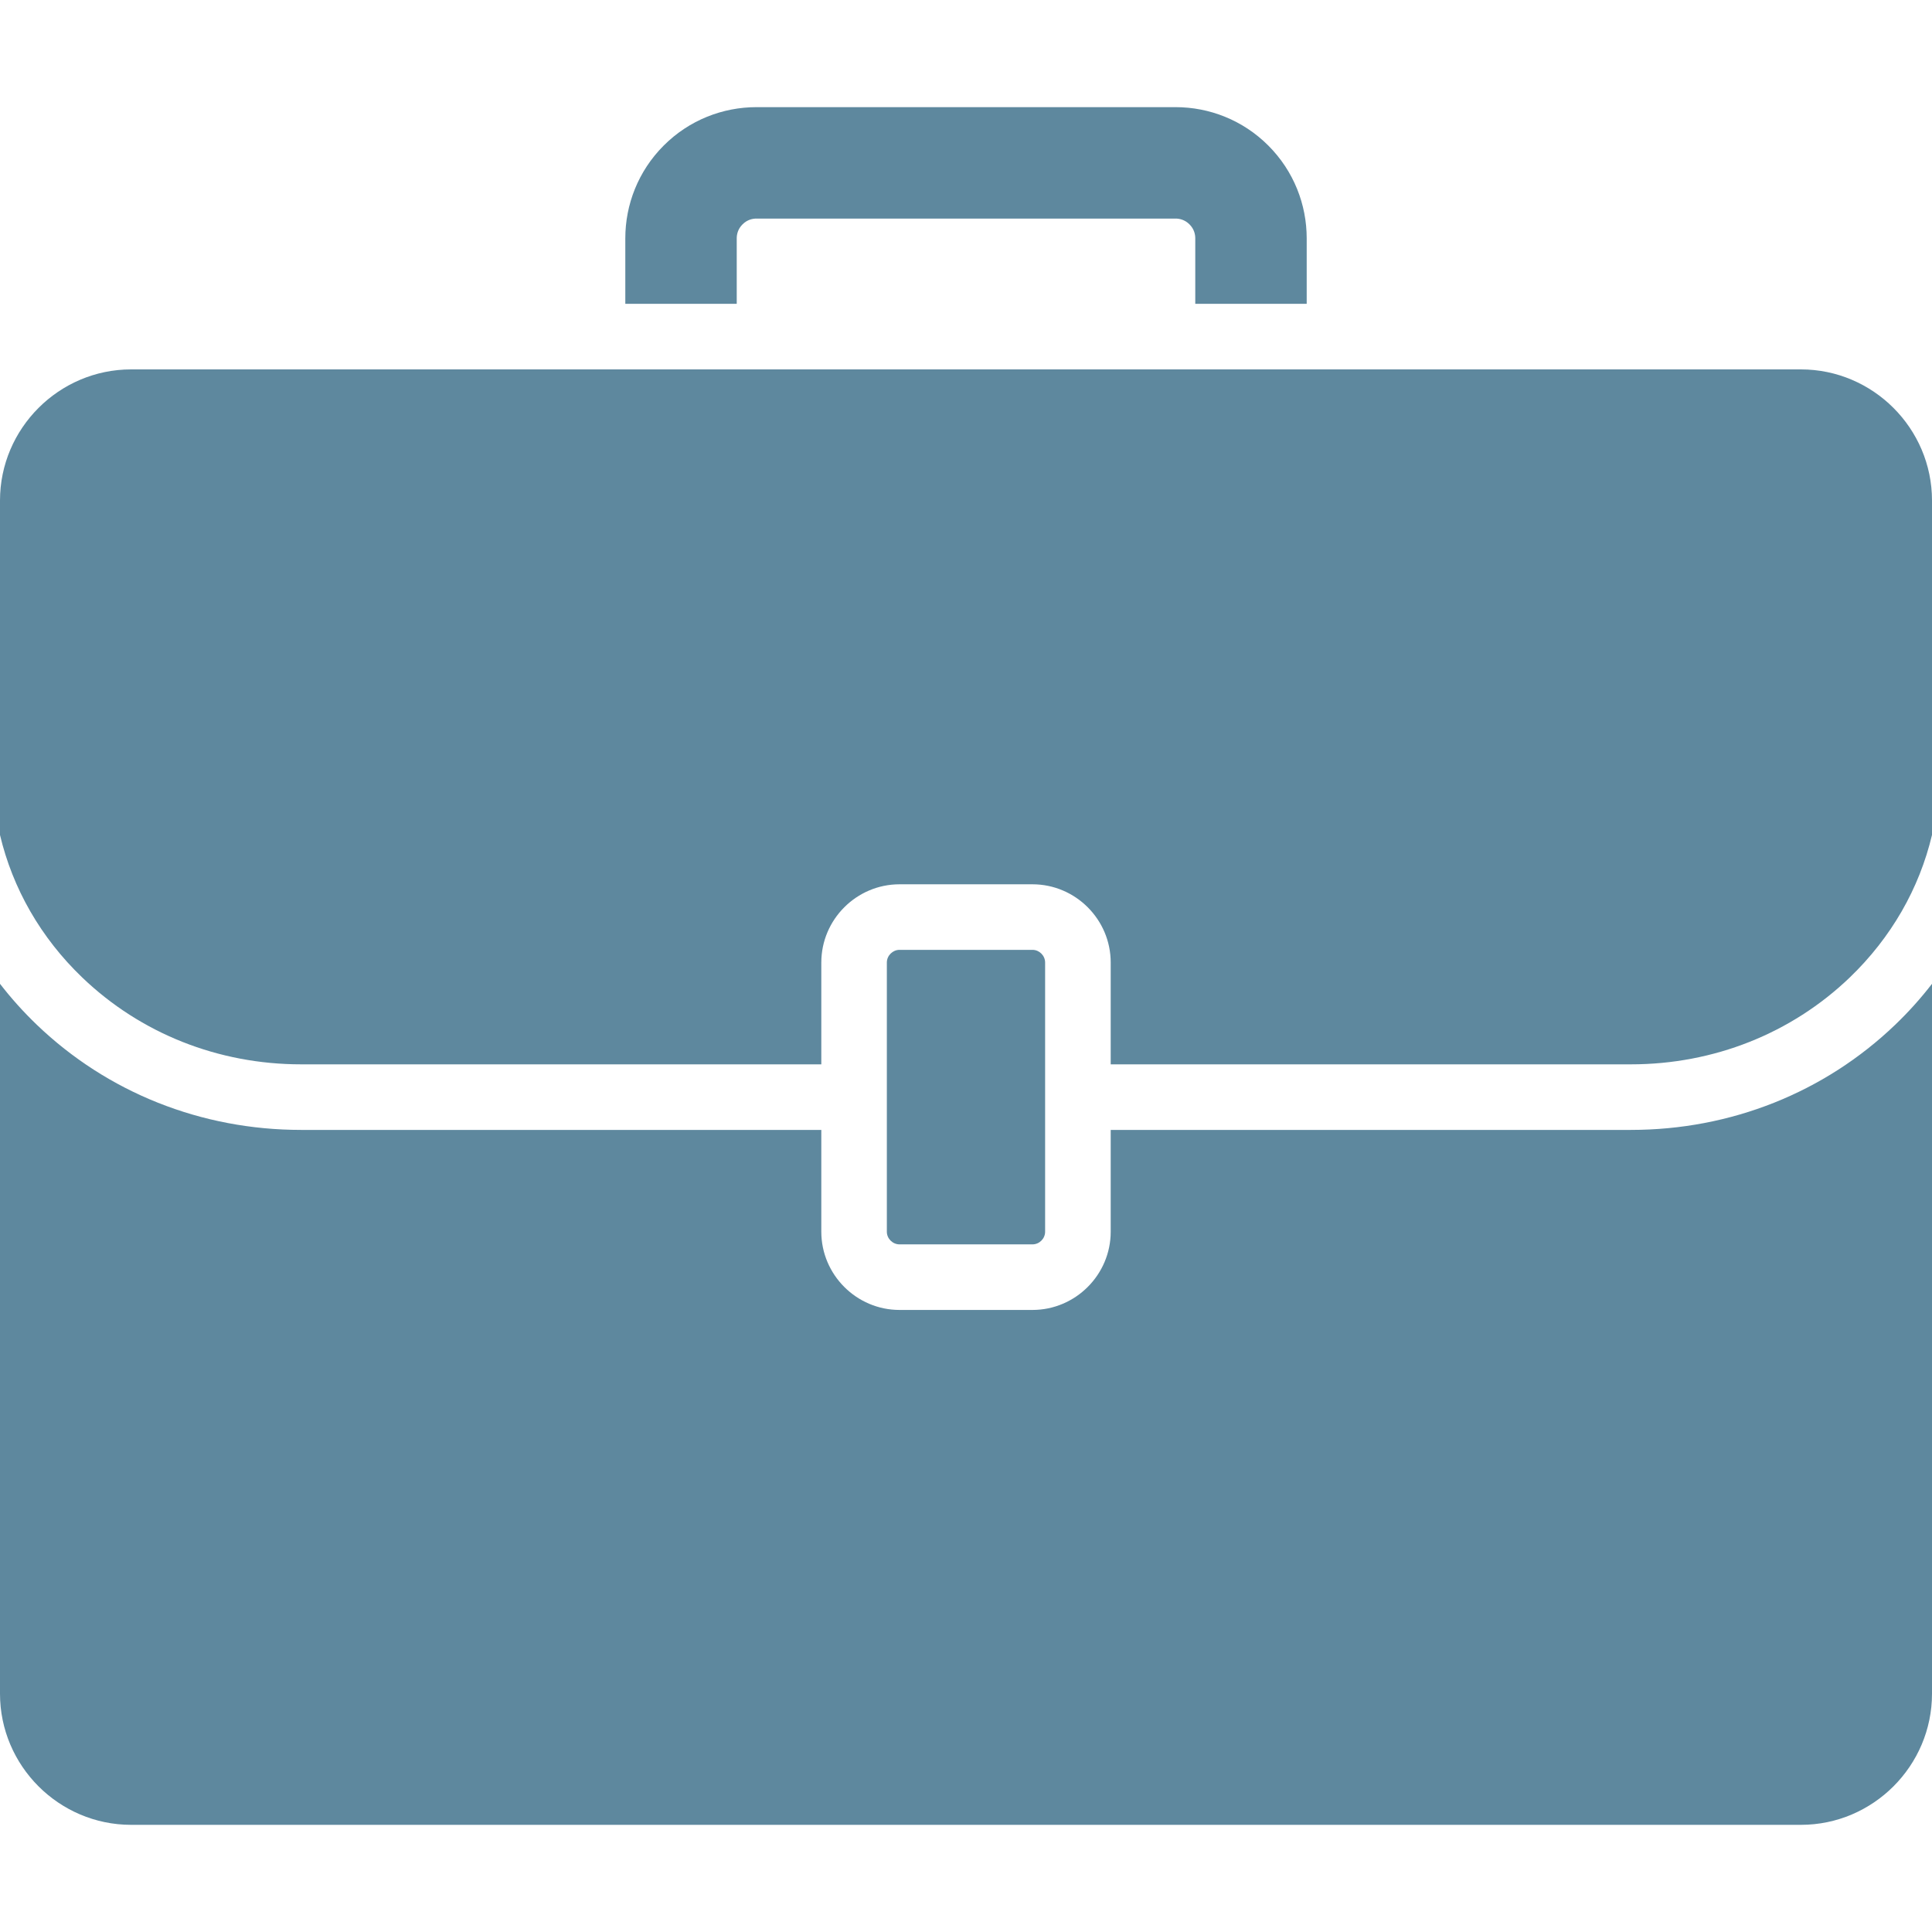
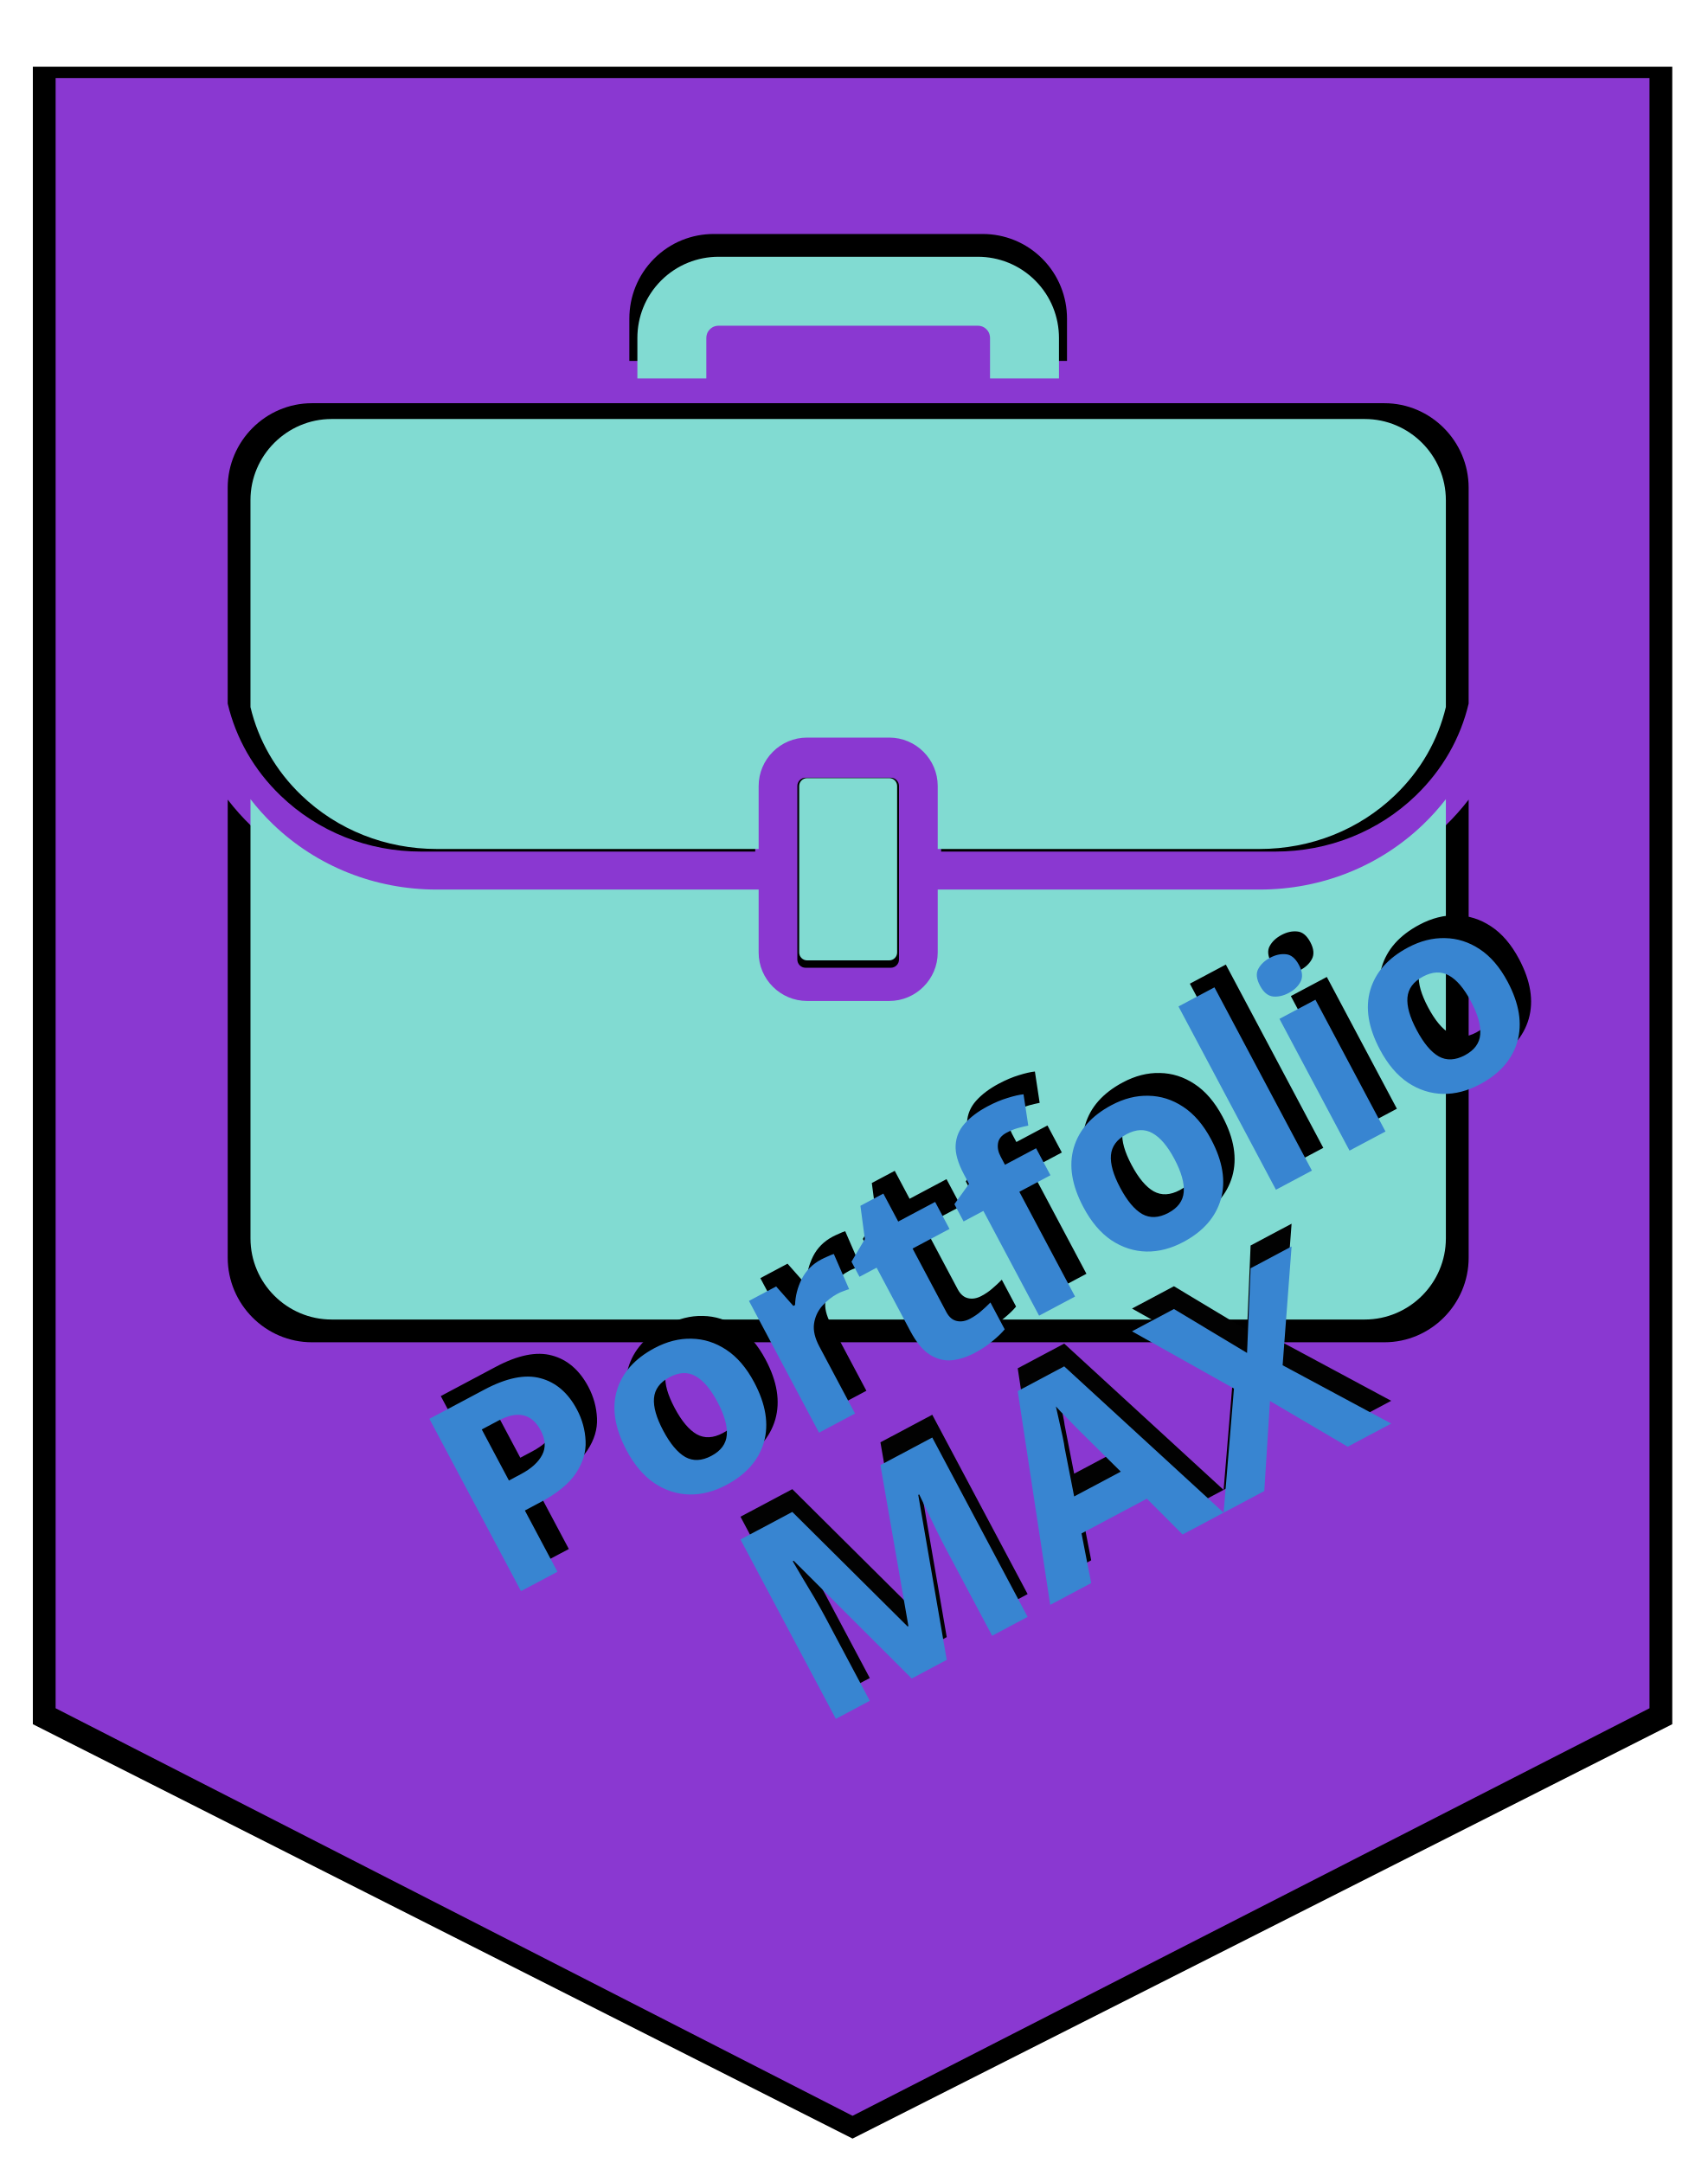
- <svg xmlns="http://www.w3.org/2000/svg" enable-background="new 0 0 200 200" height="200px" id="Layer_1" version="1.1" viewBox="0 0 200 200" width="200px" xml:space="preserve">
-   <path d="M200,51.813v34.62c-1.312,5.54-4.219,10.628-8.513,14.755c-6.04,5.797-14.09,8.992-22.655,8.992H114.98  v-10.54c0-4.454-3.645-8.098-8.099-8.098H93.118c-4.452,0-8.096,3.645-8.096,8.098v10.54H31.167c-8.565,0-16.613-3.195-22.655-8.992  C4.214,97.067,1.312,91.975,0,86.437V51.813C0,44.35,6.11,38.24,13.574,38.24h172.854C193.891,38.24,200,44.35,200,51.813z   M106.882,128.817c0.713,0,1.308-0.596,1.308-1.308v-10.542v-6.787v-10.54c0-0.712-0.595-1.312-1.308-1.312H93.118  c-0.71,0-1.312,0.6-1.312,1.312v10.54v6.787v10.542c0,0.712,0.602,1.308,1.312,1.308H106.882z M196.19,106.083  c-7.316,7.017-17.026,10.885-27.358,10.885H114.98v10.542c0,4.448-3.645,8.095-8.099,8.095H93.118c-4.452,0-8.096-3.646-8.096-8.095  v-10.542H31.167c-10.33,0-20.042-3.868-27.357-10.885c-1.39-1.335-2.662-2.752-3.81-4.239v73.489c0,7.469,6.11,13.574,13.574,13.574  h172.854c7.463,0,13.572-6.105,13.572-13.574v-73.489C198.85,103.331,197.583,104.748,196.19,106.083z M131.296,15.069  c-2.652-2.652-6.127-3.977-9.599-3.977H78.307c-3.474,0-6.951,1.325-9.601,3.977c-2.648,2.65-3.974,6.124-3.974,9.597v6.787h11.535  v-6.787c0-0.385,0.105-0.948,0.6-1.44c0.49-0.492,1.052-0.599,1.44-0.599h43.391c0.382,0,0.946,0.107,1.437,0.599  c0.494,0.492,0.599,1.055,0.599,1.44v6.787h11.535v-6.787C135.268,21.193,133.944,17.72,131.296,15.069z" fill="#5E889E" />
+ <svg xmlns="http://www.w3.org/2000/svg" width="150" height="190" style="vector-effect: non-scaling-stroke;" xml:space="preserve" version="1.1" enable-background="new 0 0 200 200">
+   <g>
+     <path id="svg_12" d="m2.885,5.855l144,0l0,145.6l-72,36.4l-72,-36.4l0,-145.6z" fill="#000000" />
+     <path id="svg_3" d="m4.885,6.855l140,0l0,143.2l-70,35.8l-70,-35.8l0,-143.2z" fill="#8a38d1" />
+     <path id="svg_13" fill="#000000" d="m129,42.849l0,18.954c-0.715,3.033 -2.299,5.819 -4.64,8.078c-3.292,3.174 -7.679,4.923 -12.347,4.923l-29.349,0l0,-5.771c0,-2.439 -1.987,-4.434 -4.414,-4.434l-7.501,0c-2.426,0 -4.412,1.996 -4.412,4.434l0,5.771l-29.351,0c-4.668,0 -9.054,-1.749 -12.347,-4.923c-2.342,-2.256 -3.924,-5.044 -4.639,-8.076l0,-18.956c0,-4.086 3.33,-7.431 7.398,-7.431l94.205,0c4.067,0 7.397,3.345 7.397,7.431zm-50.749,42.159c0.389,0 0.713,-0.326 0.713,-0.716l0,-5.772l0,-3.716l0,-5.771c0,-0.39 -0.324,-0.718 -0.713,-0.718l-7.501,0c-0.387,0 -0.715,0.329 -0.715,0.718l0,5.771l0,3.716l0,5.772c0,0.39 0.328,0.716 0.715,0.716l7.501,0zm48.673,-12.447c-3.987,3.842 -9.279,5.959 -14.91,5.959l-29.349,0l0,5.772c0,2.435 -1.987,4.432 -4.414,4.432l-7.501,0c-2.426,0 -4.412,-1.996 -4.412,-4.432l0,-5.772l-29.351,0c-5.63,0 -10.923,-2.118 -14.91,-5.959c-0.758,-0.731 -1.451,-1.507 -2.076,-2.321l0,40.235c0,4.089 3.33,7.432 7.398,7.432l94.205,0c4.067,0 7.397,-3.342 7.397,-7.432l0,-40.235c-0.627,0.814 -1.317,1.59 -2.076,2.321zm-35.367,-49.83c-1.445,-1.452 -3.339,-2.177 -5.231,-2.177l-23.648,0c-1.893,0 -3.788,0.725 -5.233,2.177c-1.443,1.451 -2.166,3.353 -2.166,5.254l0,3.716l6.287,0l0,-3.716c0,-0.211 0.057,-0.519 0.327,-0.788c0.267,-0.269 0.573,-0.328 0.785,-0.328l23.648,0c0.208,0 0.516,0.059 0.783,0.328c0.269,0.269 0.326,0.578 0.326,0.788l0,3.716l6.287,0l0,-3.716c-0.001,-1.901 -0.722,-3.803 -2.165,-5.254z" />
+     <path id="svg_1" fill="#81dbd2" d="m127,43.933l0,18.175c-0.689,2.909 -2.215,5.58 -4.469,7.746c-3.171,3.043 -7.397,4.721 -11.894,4.721l-28.272,0l0,-5.534c0,-2.338 -1.914,-4.251 -4.252,-4.251l-7.226,0c-2.337,0 -4.25,1.914 -4.25,4.251l0,5.534l-28.274,0c-4.497,0 -8.722,-1.677 -11.894,-4.721c-2.256,-2.164 -3.78,-4.837 -4.469,-7.744l0,-18.178c0,-3.918 3.208,-7.126 7.126,-7.126l90.748,0c3.918,0 7.125,3.208 7.125,7.126zm-48.887,40.427c0.374,0 0.687,-0.313 0.687,-0.687l0,-5.535l0,-3.563l0,-5.534c0,-0.374 -0.312,-0.689 -0.687,-0.689l-7.226,0c-0.373,0 -0.689,0.315 -0.689,0.689l0,5.534l0,3.563l0,5.535c0,0.374 0.316,0.687 0.689,0.687l7.226,0zm46.887,-11.935c-3.841,3.684 -8.939,5.715 -14.363,5.715l-28.272,0l0,5.535c0,2.335 -1.914,4.25 -4.252,4.25l-7.226,0c-2.337,0 -4.25,-1.914 -4.25,-4.25l0,-5.535l-28.274,0c-5.423,0 -10.522,-2.031 -14.362,-5.715c-0.73,-0.701 -1.398,-1.445 -2,-2.225l0,38.582c0,3.921 3.208,7.126 7.126,7.126l90.748,0c3.918,0 7.125,-3.205 7.125,-7.126l0,-38.582c-0.604,0.781 -1.269,1.525 -2,2.225zm-34.069,-47.782c-1.392,-1.392 -3.217,-2.088 -5.039,-2.088l-22.78,0c-1.824,0 -3.649,0.696 -5.041,2.088c-1.39,1.391 -2.086,3.215 -2.086,5.038l0,3.563l6.056,0l0,-3.563c0,-0.202 0.055,-0.498 0.315,-0.756c0.257,-0.258 0.552,-0.314 0.756,-0.314l22.78,0c0.201,0 0.497,0.056 0.754,0.314c0.259,0.258 0.314,0.554 0.314,0.756l0,3.563l6.056,0l0,-3.563c-0.001,-1.823 -0.696,-3.647 -2.086,-5.038z" />
+     <path id="svg_5" d="m-336,88.9" opacity="NaN" fill="#81dbd2" />
+     <text style="vector-effect: non-scaling-stroke;" font-weight="bold" transform="rotate(-28, 83.8083, 108.067)" xml:space="preserve" text-anchor="start" font-family="'Raleway'" font-size="24" id="svg_8" y="116.9" x="35" fill="#000000">Portfolio</text>
+     <text style="vector-effect: non-scaling-stroke;" font-weight="bold" transform="rotate(-28, 82.8083, 110.067)" xml:space="preserve" text-anchor="start" font-family="'Raleway'" font-size="24" id="svg_9" y="118.9" x="34" fill="#3885d1">Portfolio</text>
+     <text style="vector-effect: non-scaling-stroke;" font-weight="bold" transform="rotate(-28, 92.0667, 129.067)" xml:space="preserve" text-anchor="start" font-family="'Raleway'" font-size="25" id="svg_10" y="137.9" x="64" fill="#020202">MAX</text>
+     <text font-weight="bold" transform="rotate(-28, 92.0667, 131.067)" xml:space="preserve" text-anchor="start" font-family="'Raleway'" font-size="25" id="svg_11" y="139.9" x="64" fill="#3885d1">MAX</text>
+   </g>
</svg>
